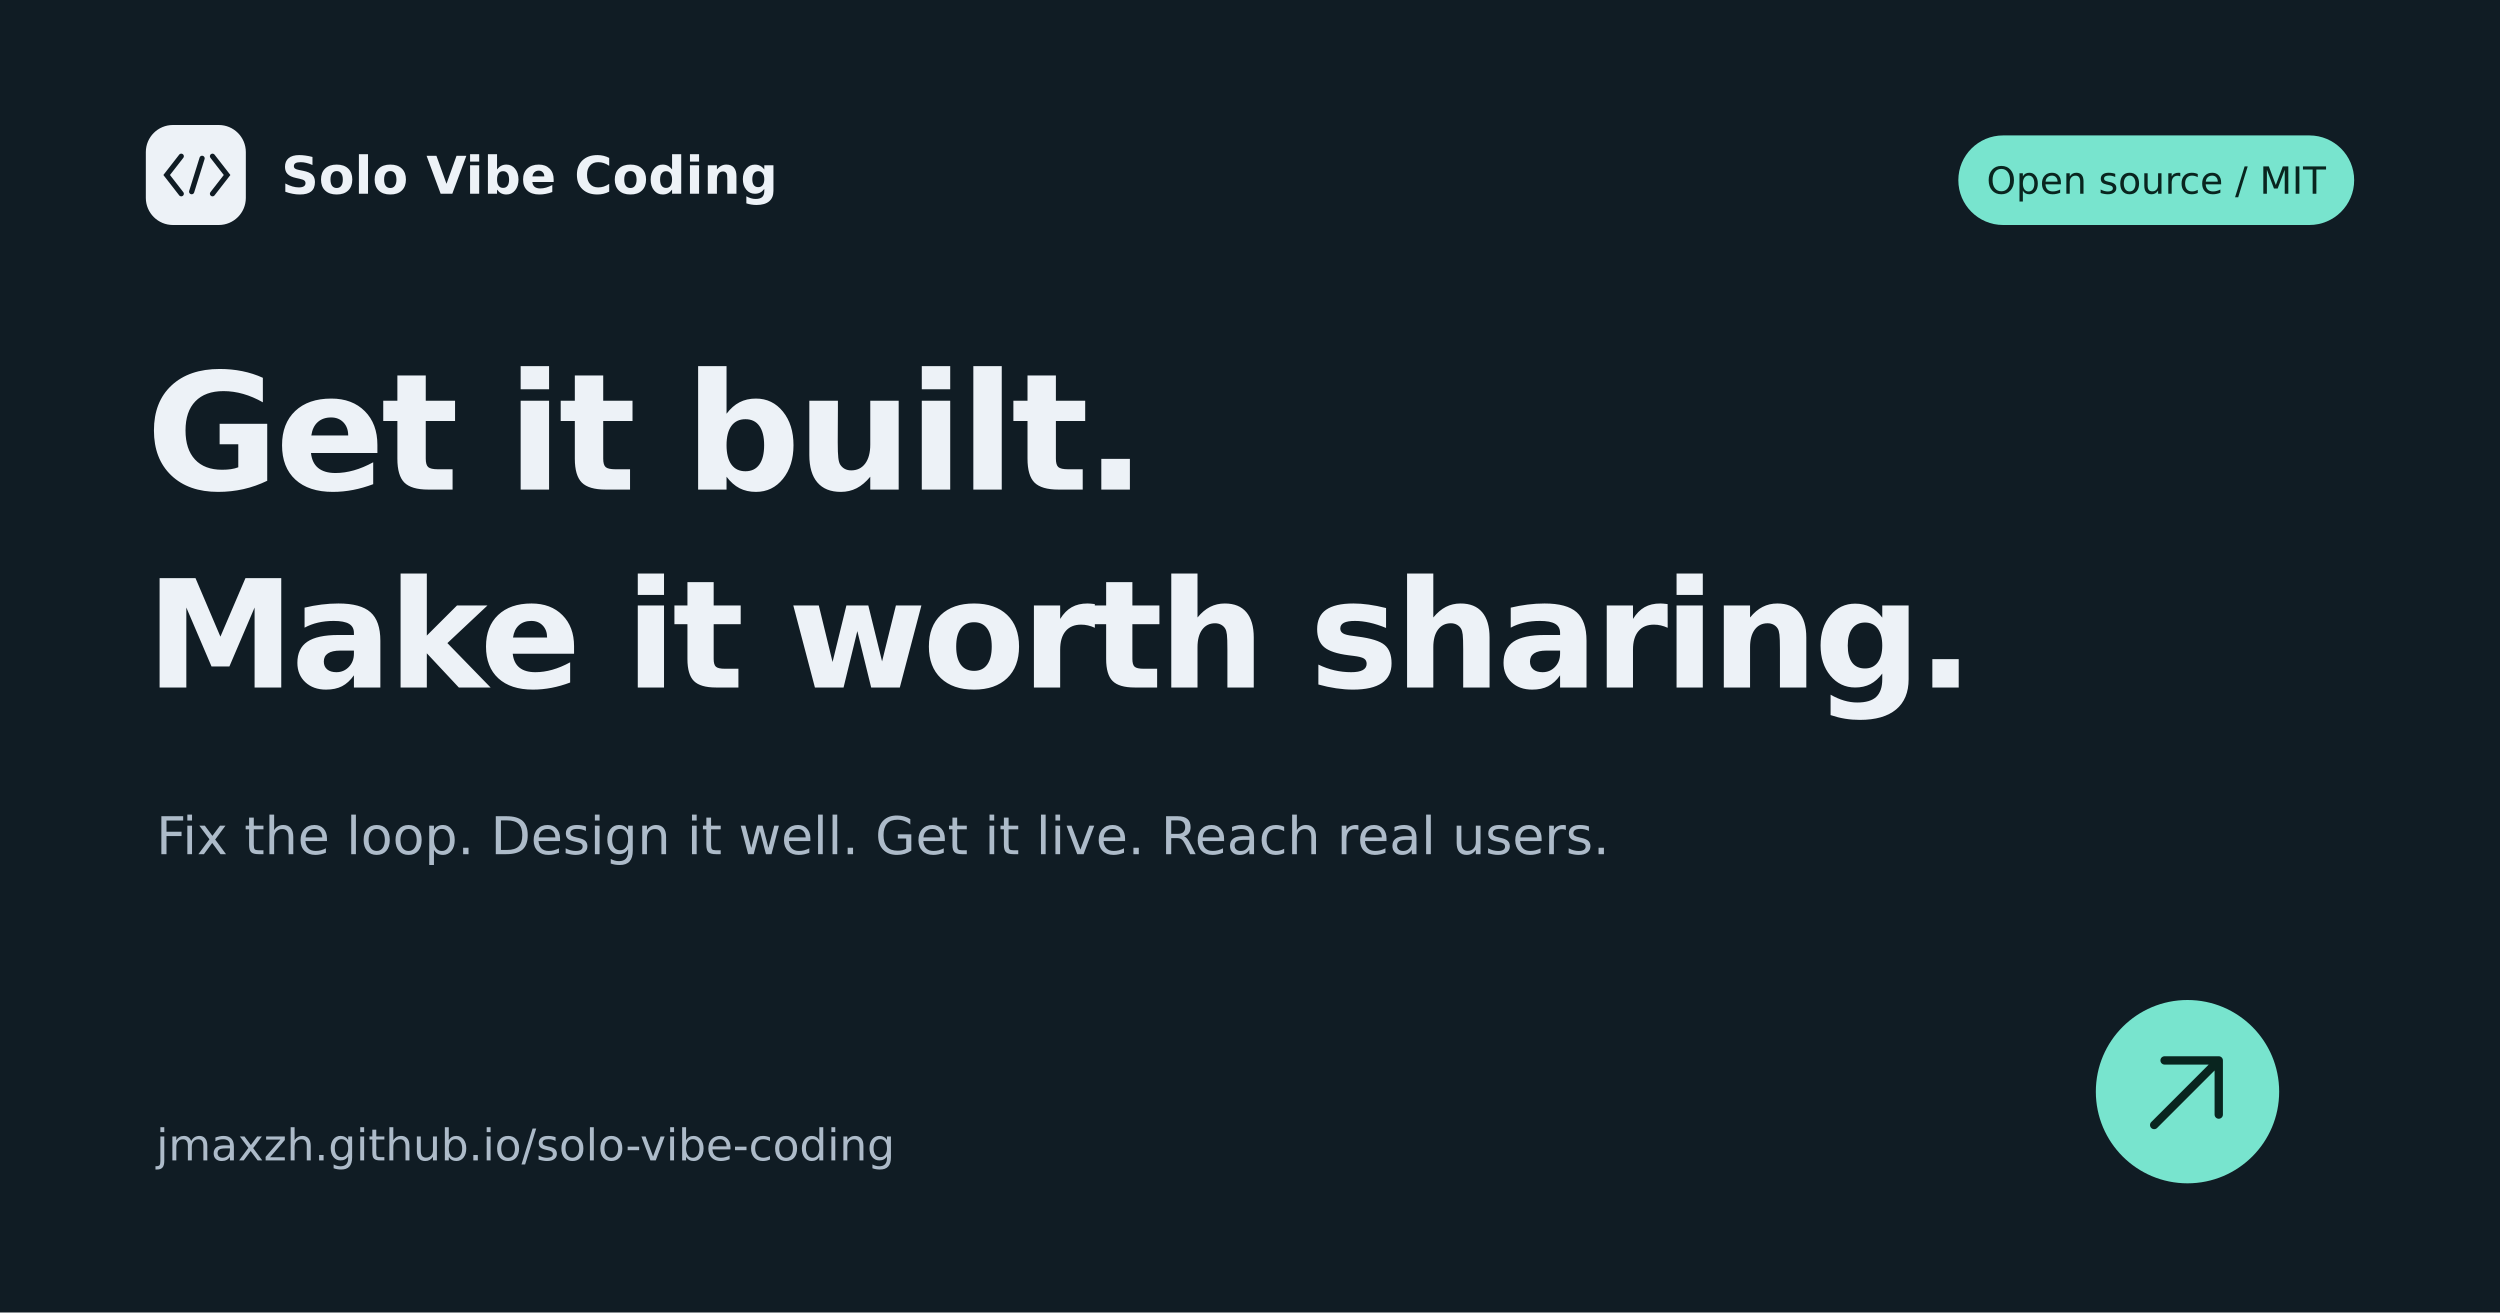
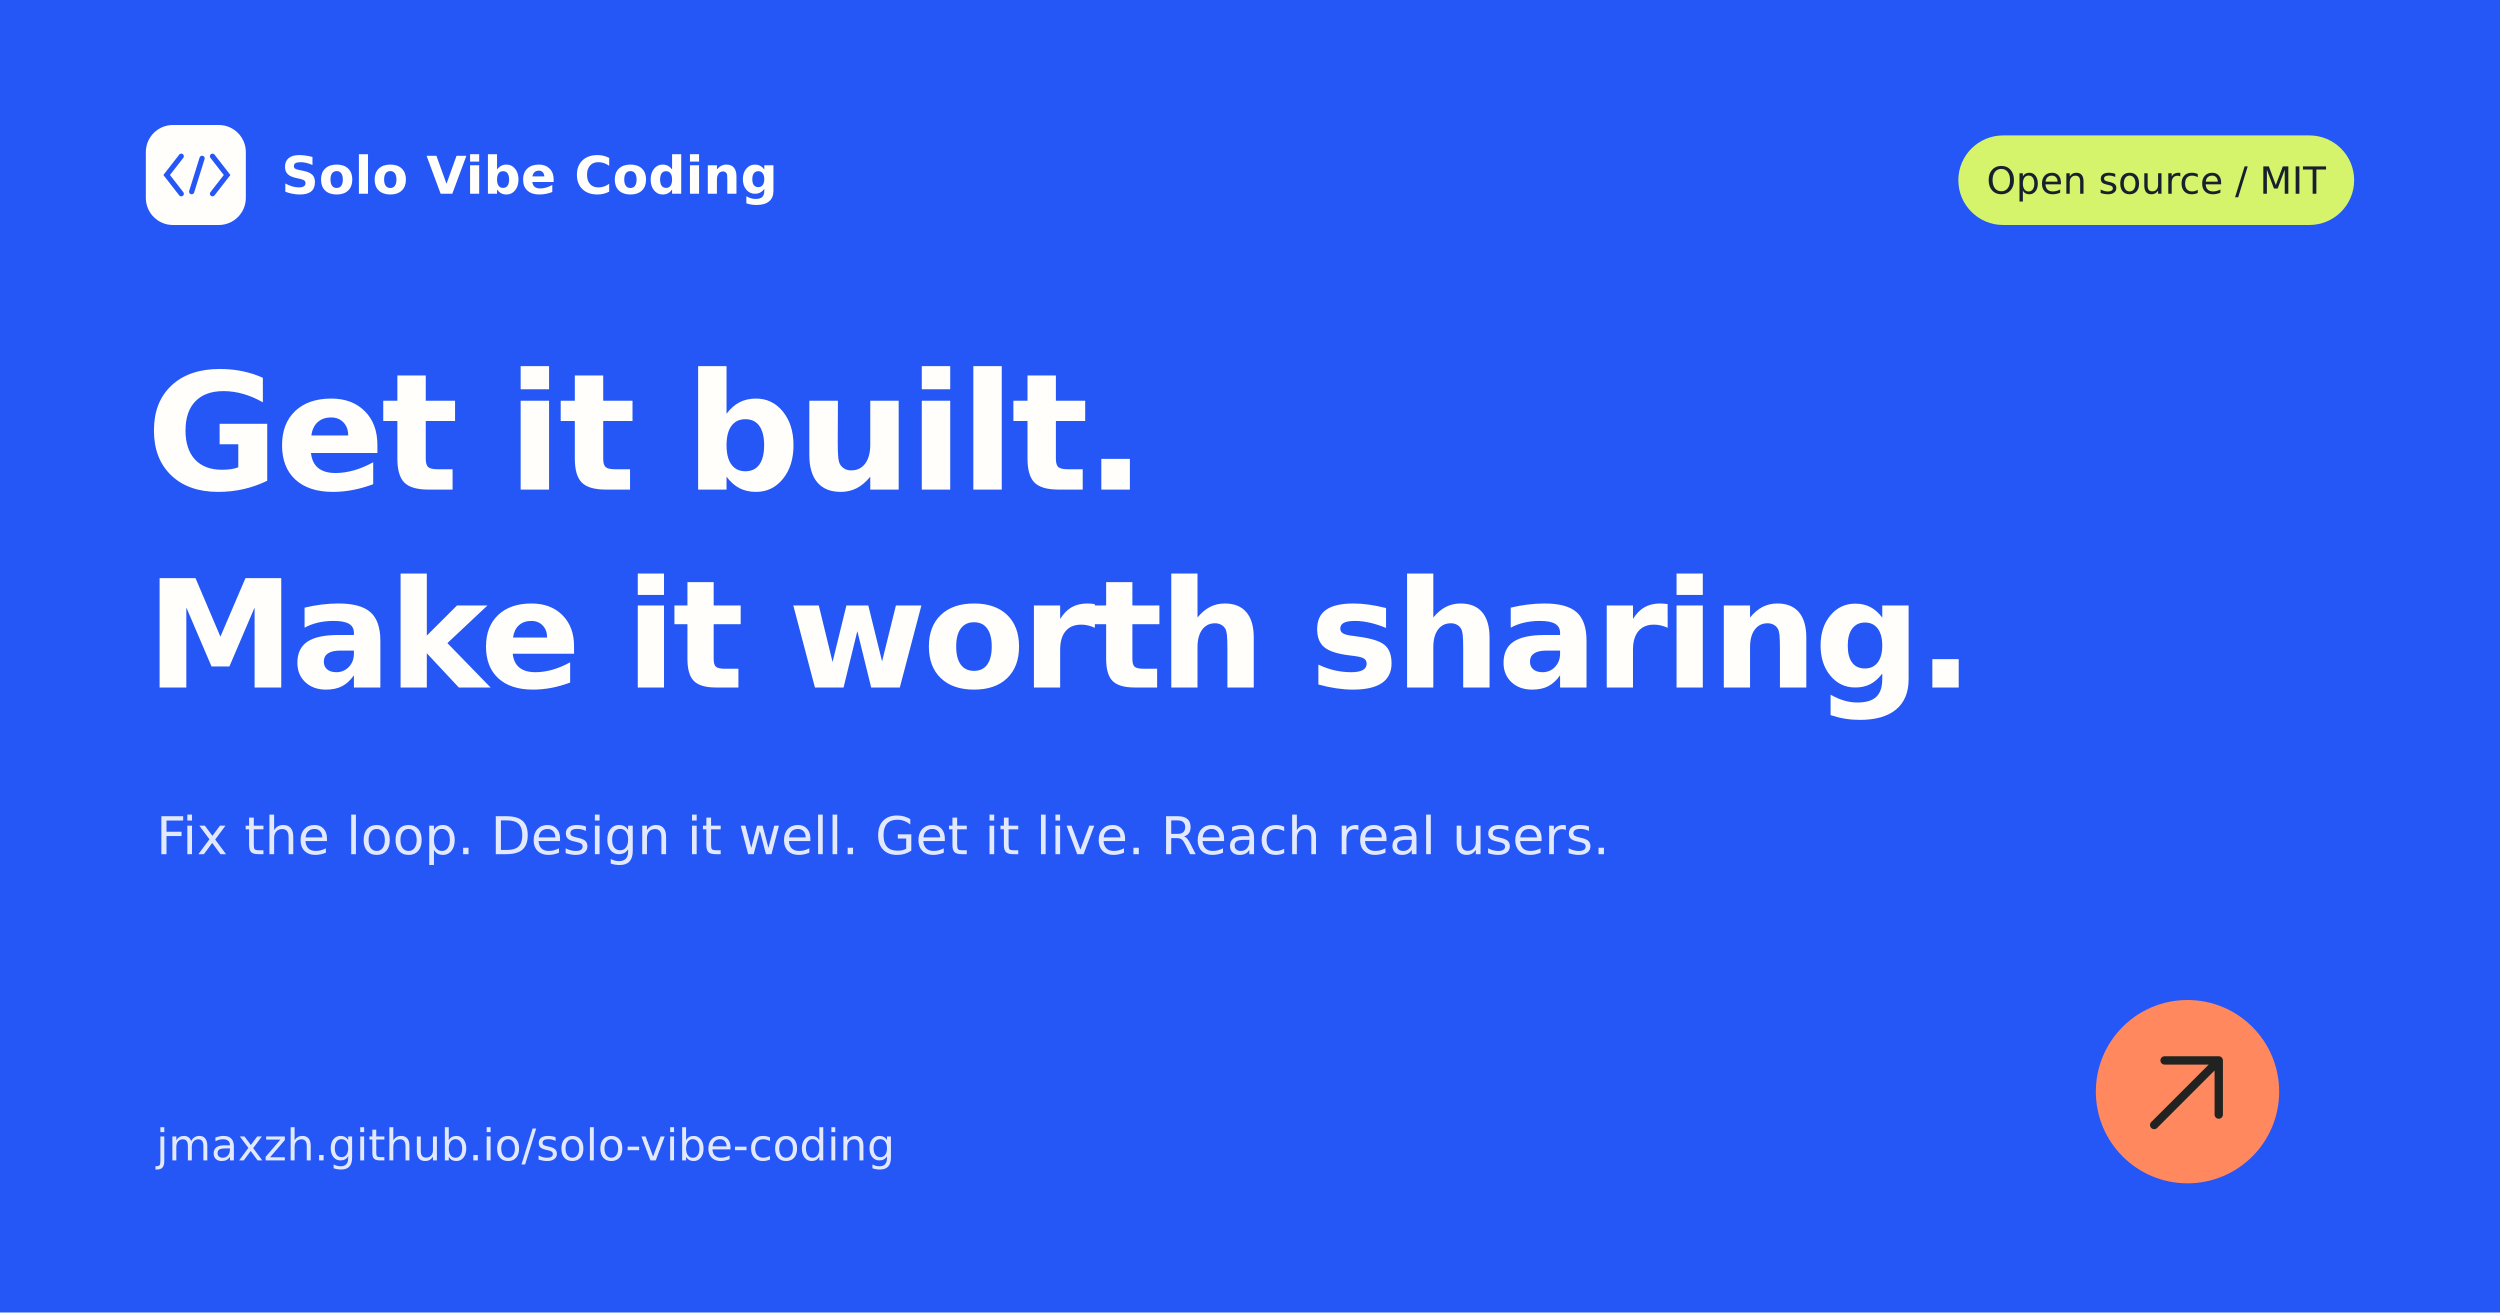
<svg xmlns="http://www.w3.org/2000/svg" width="1200" height="630" viewBox="0 0 1200 630">
-   <rect width="1200" height="630" fill="#101c24" />
-   <rect x="70" y="60" width="48" height="48" rx="13" fill="#edf2f7" />
-   <path d="m87 75-7 9 7 9m15-18 7 9-7 9m-5-17-5 16" fill="none" stroke="#101c24" stroke-width="2.5" stroke-linecap="round" />
-   <g font-family="DejaVu Sans, sans-serif" fill="#edf2f7">
+   <rect width="1200" height="630" fill="#2457f5" />
+   <rect x="70" y="60" width="48" height="48" rx="13" fill="#fffefa" />
+   <path d="m87 75-7 9 7 9m15-18 7 9-7 9m-5-17-5 16" fill="none" stroke="#2457f5" stroke-width="2.5" stroke-linecap="round" />
+   <g font-family="DejaVu Sans, sans-serif" fill="#fffefa">
    <text x="135" y="93" font-size="25" font-weight="bold">Solo Vibe Coding</text>
    <text x="70" y="235" font-size="78" font-weight="bold" letter-spacing="-2">Get it built.</text>
    <text x="70" y="330" font-size="72" font-weight="bold" letter-spacing="-2">Make it worth sharing.</text>
-     <text x="75" y="410" font-size="25" fill="#adbbc9">Fix the loop. Design it well. Get it live. Reach real users.</text>
-     <text x="75" y="557" font-size="21" fill="#adbbc9">jmaxzh.github.io/solo-vibe-coding</text>
+     <text x="75" y="410" font-size="25" fill="#e2e9ff">Fix the loop. Design it well. Get it live. Reach real users.</text>
+     <text x="75" y="557" font-size="21" fill="#e2e9ff">jmaxzh.github.io/solo-vibe-coding</text>
  </g>
-   <rect x="940" y="65" width="190" height="43" rx="21.5" fill="#78e4ce" />
-   <text x="1035" y="93" text-anchor="middle" font-family="DejaVu Sans, sans-serif" font-size="18" fill="#09251f">Open source / MIT</text>
-   <circle cx="1050" cy="524" r="44" fill="#78e4ce" />
-   <path d="m1034 540 31-31m-26 0h26v26" stroke="#09251f" fill="none" stroke-width="4" stroke-linecap="round" stroke-linejoin="round" />
+   <rect x="940" y="65" width="190" height="43" rx="21.5" fill="#d5f36b" />
+   <text x="1035" y="93" text-anchor="middle" font-family="DejaVu Sans, sans-serif" font-size="18" fill="#17212e">Open source / MIT</text>
+   <circle cx="1050" cy="524" r="44" fill="#ff885f" />
+   <path d="m1034 540 31-31m-26 0h26v26" stroke="#202320" fill="none" stroke-width="4" stroke-linecap="round" stroke-linejoin="round" />
</svg>
